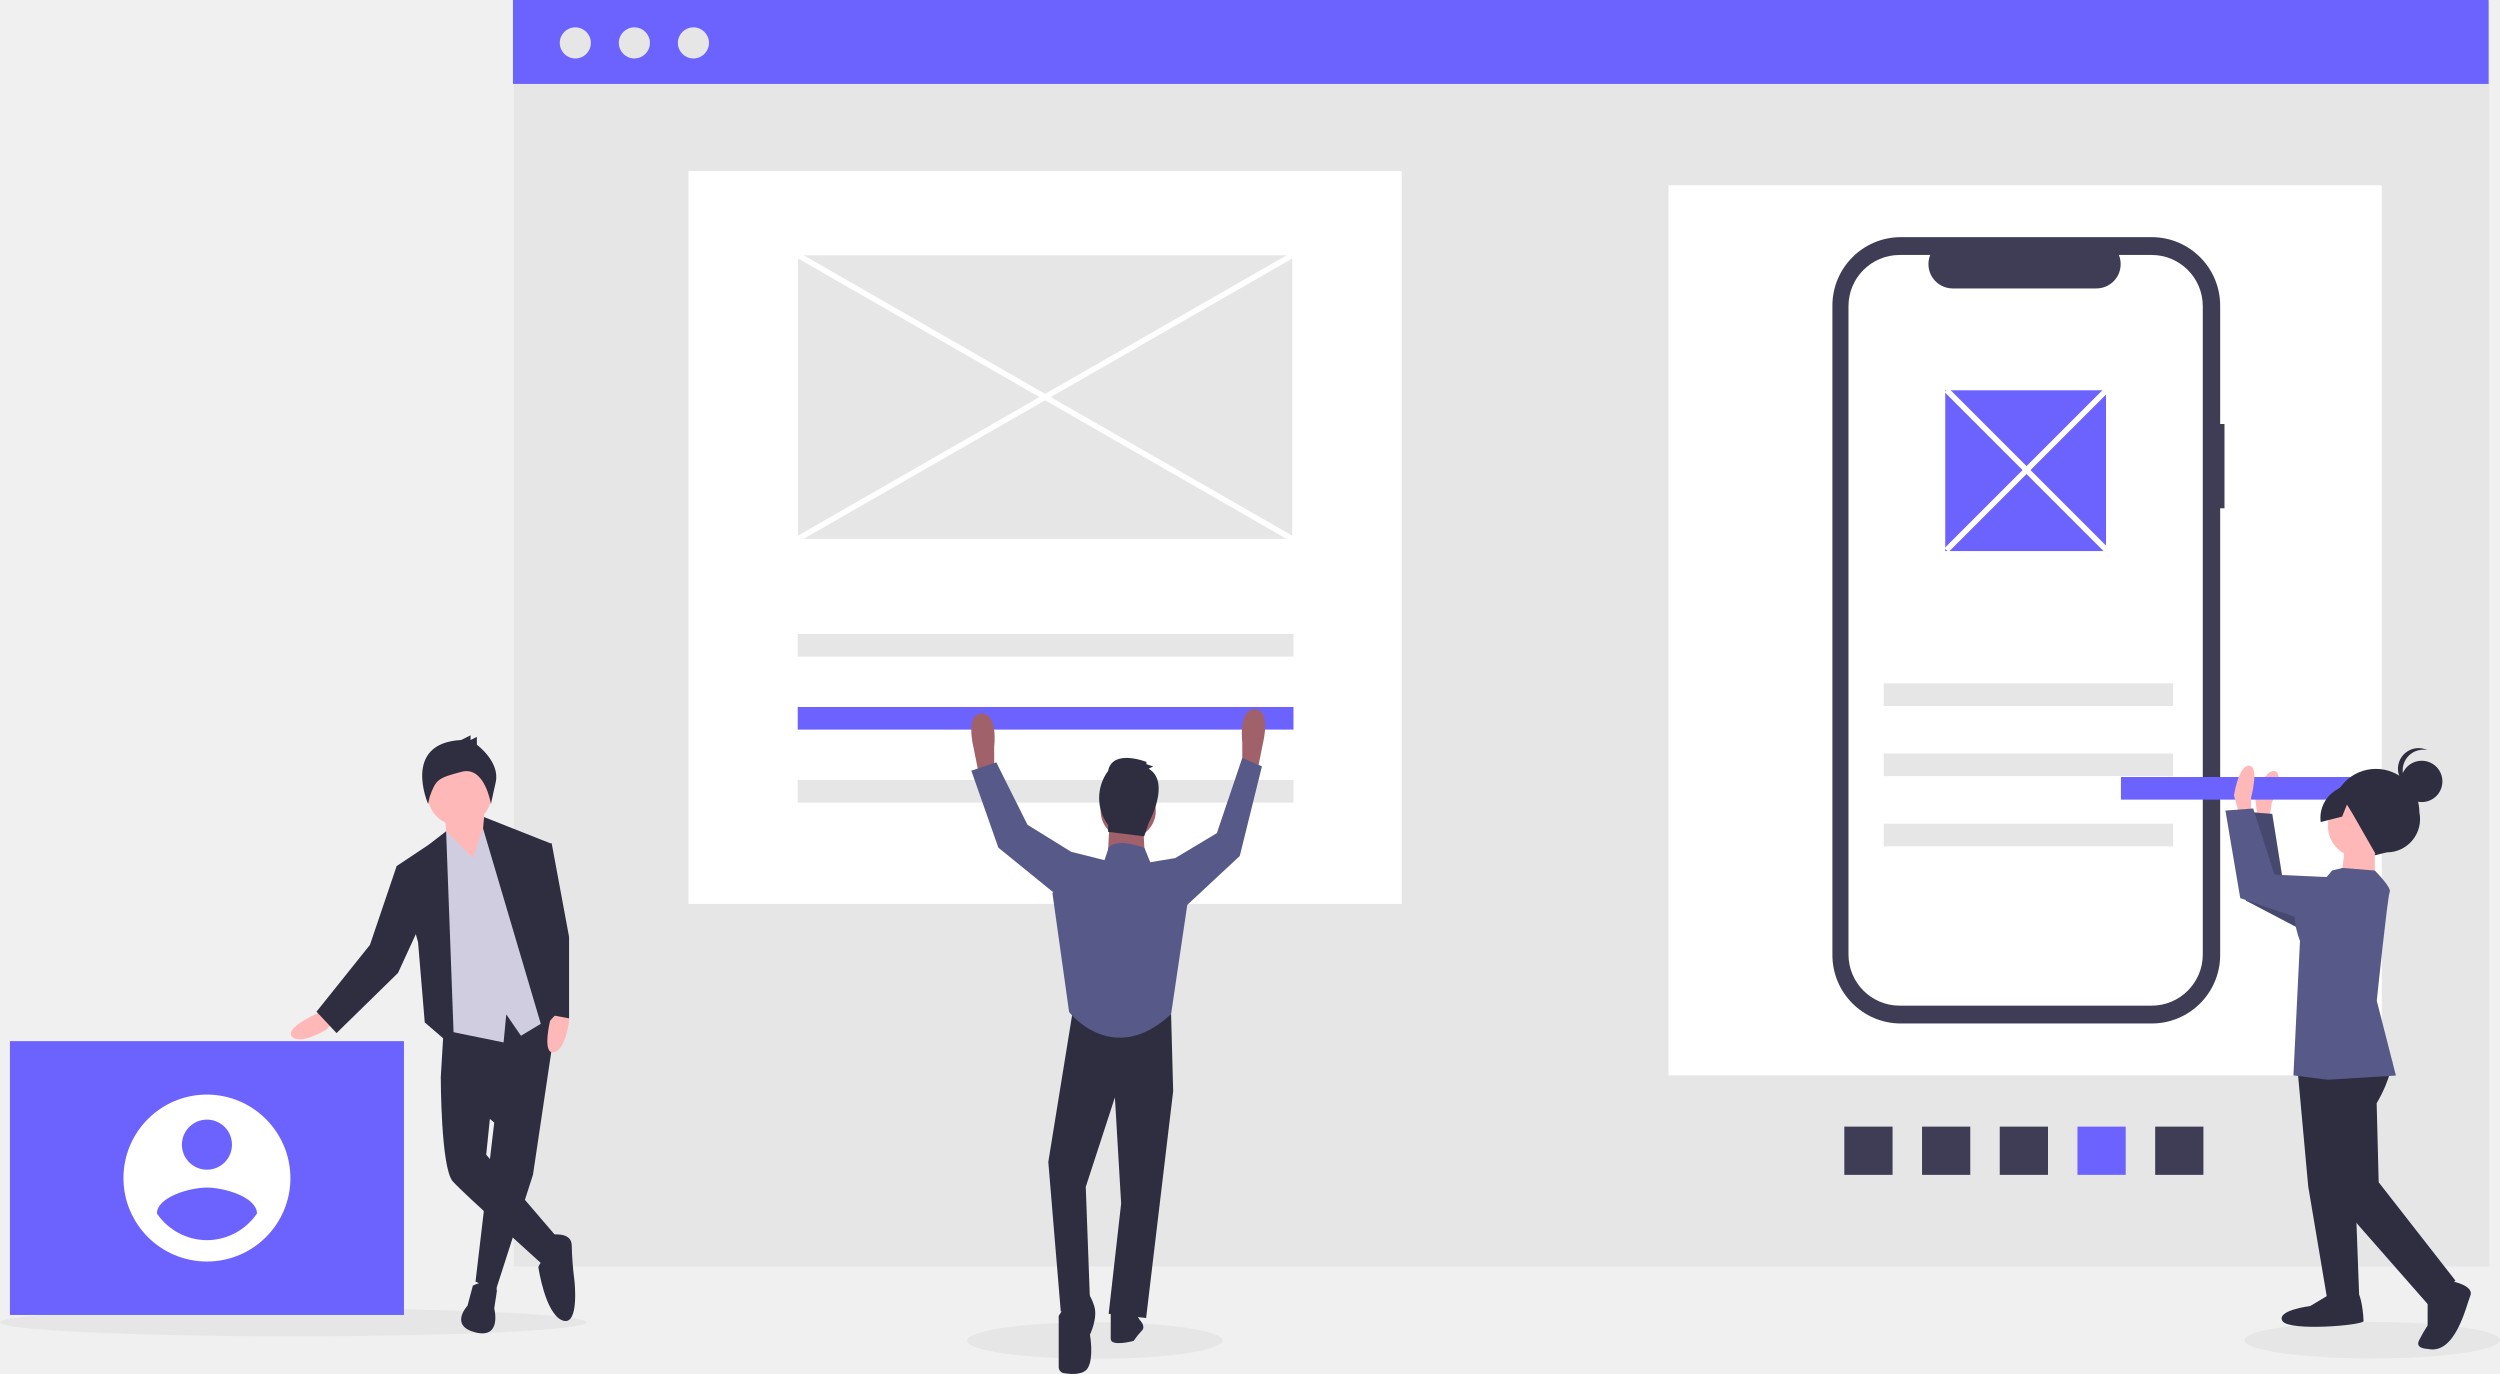
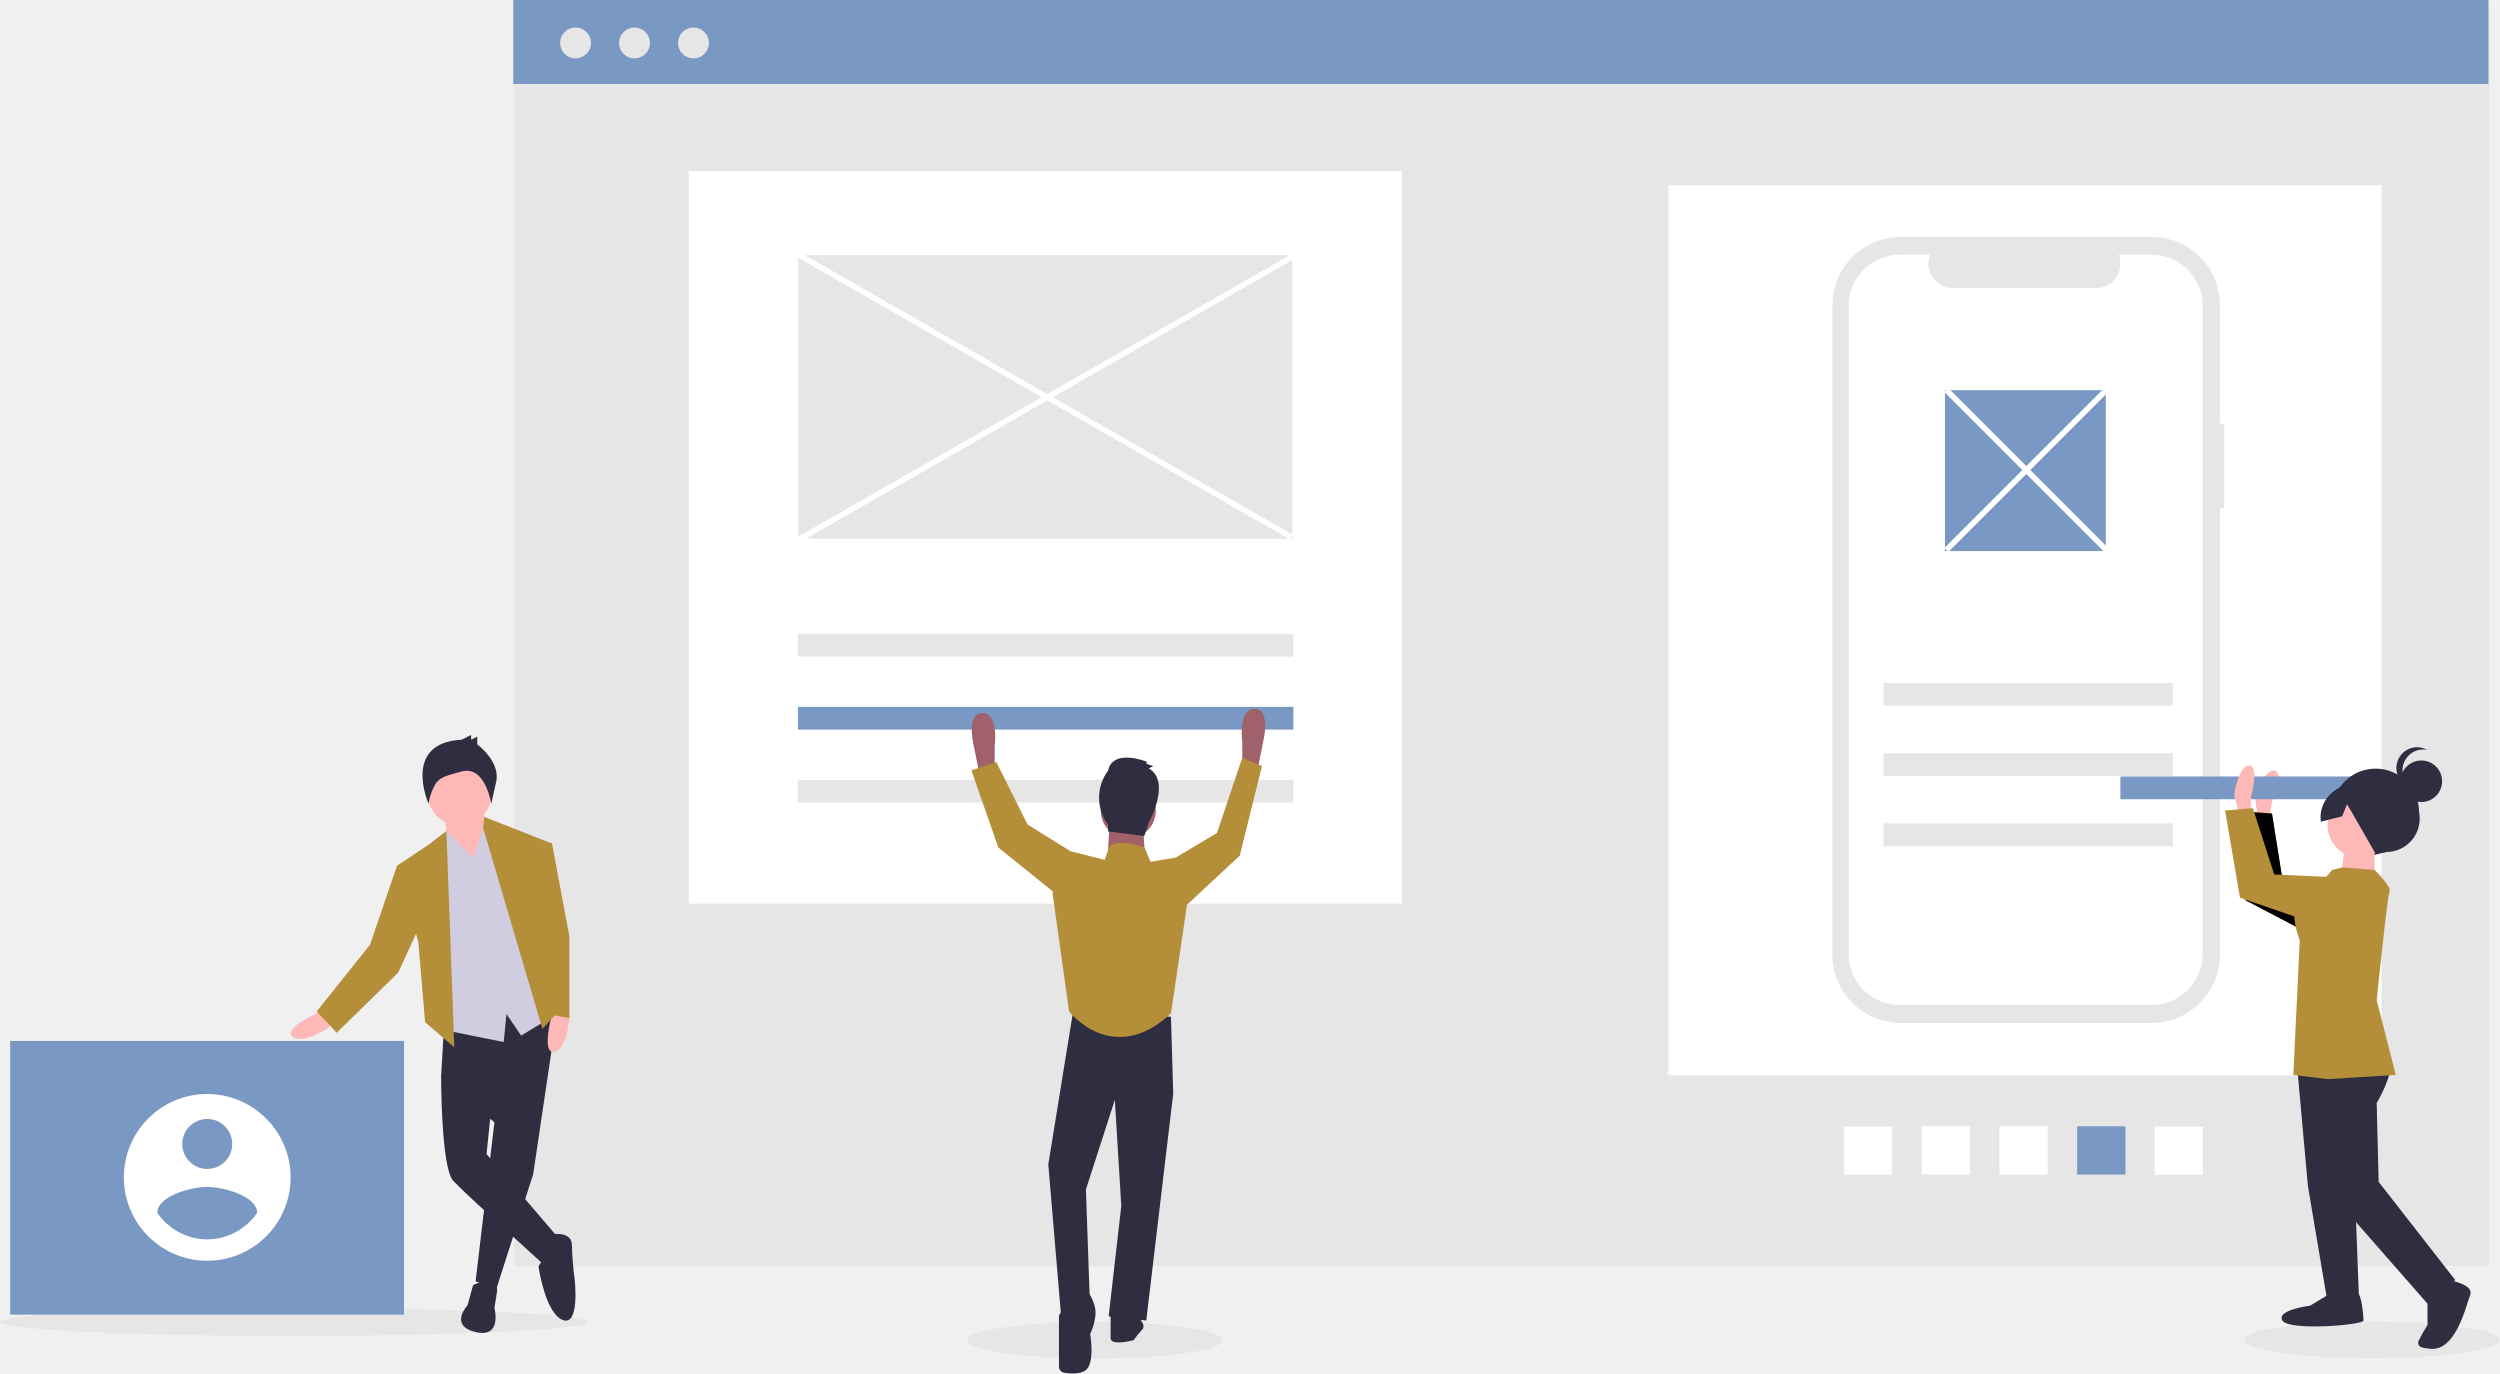
- <svg xmlns="http://www.w3.org/2000/svg" id="b66c9c51-8109-402d-a3f9-100a5bb3d153" data-name="Layer 1" width="890.302" height="489.3" viewBox="0 0 890.302 489.3">
-   <rect x="182.972" y="0.399" width="703.576" height="450.601" fill="#e6e6e6" />
-   <rect x="245.187" y="60.907" width="254" height="261" fill="#fff" />
-   <rect x="594.187" y="65.969" width="254" height="317" fill="#fff" />
-   <ellipse cx="844.802" cy="477.262" rx="45.5" ry="6.5" fill="#e6e6e6" />
-   <ellipse cx="389.9" cy="477.407" rx="45.5" ry="6.5" fill="#e6e6e6" />
-   <ellipse cx="104.425" cy="470.907" rx="104.425" ry="5" fill="#e6e6e6" />
-   <rect x="182.672" width="703.576" height="29.89" fill="#6c63ff" />
-   <circle cx="204.884" cy="15.282" r="5.54" fill="#e6e6e6" />
-   <circle cx="225.913" cy="15.282" r="5.54" fill="#e6e6e6" />
-   <circle cx="246.941" cy="15.282" r="5.54" fill="#e6e6e6" />
-   <path d="M947.036,356.349H945.497V314.198a24.396,24.396,0,0,0-24.396-24.396H831.8a24.396,24.396,0,0,0-24.396,24.396V545.439a24.396,24.396,0,0,0,24.396,24.396h89.302a24.396,24.396,0,0,0,24.396-24.396V386.352h1.539Z" transform="translate(-154.8491 -205.3501)" fill="#3f3d56" />
-   <path d="M921.086,296.149H909.429a8.655,8.655,0,0,1-8.014,11.924H850.256A8.656,8.656,0,0,1,842.242,296.149H831.354a18.218,18.218,0,0,0-18.218,18.218v230.902a18.218,18.218,0,0,0,18.218,18.218h89.732a18.218,18.218,0,0,0,18.218-18.218v-230.902A18.218,18.218,0,0,0,921.086,296.149Z" transform="translate(-154.8491 -205.3501)" fill="#fff" />
-   <rect x="284.09" y="225.776" width="176.544" height="8.053" fill="#e6e6e6" />
-   <rect x="284.09" y="251.776" width="176.544" height="8.053" fill="#6c63ff" />
-   <rect x="284.09" y="277.776" width="176.544" height="8.053" fill="#e6e6e6" />
-   <rect x="670.839" y="243.346" width="103.064" height="8.053" fill="#e6e6e6" />
-   <rect x="670.839" y="268.346" width="103.064" height="8.053" fill="#e6e6e6" />
-   <rect x="670.839" y="293.346" width="103.064" height="8.053" fill="#e6e6e6" />
-   <rect x="922.351" y="606.563" width="17.177" height="17.177" transform="translate(1391.242 -521.1374) rotate(90)" fill="#3f3d56" />
-   <rect x="894.676" y="606.563" width="17.177" height="17.177" transform="translate(1363.568 -493.4629) rotate(90)" fill="#6c63ff" />
-   <rect x="867.002" y="606.563" width="17.177" height="17.177" transform="translate(1335.893 -465.7884) rotate(90)" fill="#3f3d56" />
-   <rect x="839.327" y="606.563" width="17.177" height="17.177" transform="translate(1308.219 -438.1138) rotate(90)" fill="#3f3d56" />
-   <rect x="811.653" y="606.563" width="17.177" height="17.177" transform="translate(1280.544 -410.4393) rotate(90)" fill="#3f3d56" />
-   <rect x="692.742" y="138.99" width="57.258" height="57.258" fill="#6c63ff" />
-   <path d="M504.454,480.943l-.741,1.482-2.223-11.117s-2.965-11.858,2.965-11.858,4.447,11.858,4.447,11.858v8.152Z" transform="translate(-154.8491 -205.3501)" fill="#a0616a" />
-   <path d="M601.696,479.425l.741,1.482,2.223-11.117s2.965-11.858-2.965-11.858-4.447,11.858-4.447,11.858V477.943Z" transform="translate(-154.8491 -205.3501)" fill="#a0616a" />
-   <polygon points="382.215 358.94 373.322 413.784 377.768 467.145 388.144 462.699 386.662 422.677 397.038 390.808 399.261 428.606 394.815 467.886 408.155 469.369 417.79 388.585 417.049 361.163 382.215 358.94" fill="#2f2e41" />
-   <path d="M537.064,665.825l-5.188,8.152V692.194a2.209,2.209,0,0,0,1.856,2.18c2.543.417,6.97.714,8.52-1.868,2.223-3.706.741-11.858.741-11.858s2.965-5.929,1.482-10.376-2.965-5.188-2.965-5.188Z" transform="translate(-154.8491 -205.3501)" fill="#2f2e41" />
-   <path d="M559.298,673.237l1.482,2.223s2.223,2.223.741,3.706a28.966,28.966,0,0,0-2.965,3.706s-8.152,2.223-8.152-.741v-9.635Z" transform="translate(-154.8491 -205.3501)" fill="#2f2e41" />
-   <circle cx="401.778" cy="288.795" r="9.824" fill="#a0616a" />
-   <polygon points="395.185 291.867 394.444 305.949 407.784 306.69 407.043 292.608 395.185 291.867" fill="#a0616a" />
-   <path d="M564.486,512.41l-2.104-5.14s-9.754-3.754-12.719-.048l-1.482,4.447-11.858-2.965-6.67,14.823,5.929,42.245s15.564,20.011,36.316.741l5.929-40.021L573.38,510.928Z" transform="translate(-154.8491 -205.3501)" fill="#575a89" />
-   <polygon points="417.049 308.543 418.531 305.578 433.354 296.684 442.4 269.907 449.4 272.907 441.506 304.837 420.013 324.847 417.049 308.543" fill="#575a89" />
-   <polygon points="382.956 304.837 381.474 303.355 365.91 293.72 354.793 271.486 345.9 274.45 355.534 301.872 379.251 321.142 382.956 304.837" fill="#575a89" />
-   <path d="M563.919,479.1l1.606-.803-2.409-.803V476.691s-12.047-4.819-13.653,3.213a16.143,16.143,0,0,0,0,19.275v2.409l12.85,1.606,1.606-4.819S571.95,483.919,563.919,479.1Z" transform="translate(-154.8491 -205.3501)" fill="#2f2e41" />
-   <path d="M269.939,565.16l-2.855,1.428s-11.422,5.235-8.09,8.09,12.373-2.855,12.373-2.855l1.904-2.38Z" transform="translate(-154.8491 -205.3501)" fill="#ffb8b8" />
-   <polygon points="198.633 359.099 189.807 418.346 176.481 459.749 169.343 456.418 176.005 399.786 156.969 383.605 158.397 359.81 198.633 359.099" fill="#2f2e41" />
-   <path d="M323.24,663.196s8.09-4.283,8.566,1.904l-.952,6.187s2.855,10.946-6.663,8.566-2.855-9.518-2.855-9.518Z" transform="translate(-154.8491 -205.3501)" fill="#2f2e41" />
-   <path d="M318.005,583.72l-6.187,5.235s0,32.361,4.283,37.12,31.41,29.03,32.361,29.982,5.235-9.518,5.235-9.518l-25.699-29.982,1.904-18.56Z" transform="translate(-154.8491 -205.3501)" fill="#2f2e41" />
-   <path d="M350.842,645.112s7.614-1.428,7.614,3.807a115.231,115.231,0,0,0,.952,12.373s1.904,16.657-4.283,14.277-8.566-19.036-8.566-19.036a7.089,7.089,0,0,1,2.855-3.331C351.318,652.25,350.842,645.112,350.842,645.112Z" transform="translate(-154.8491 -205.3501)" fill="#2f2e41" />
-   <polygon points="172.198 288.424 173.626 306.033 169.819 312.695 159.349 302.701 158.397 289.376 172.198 288.424" fill="#ffb8b8" />
-   <circle cx="163.632" cy="282.713" r="11.422" fill="#ffb8b8" />
-   <polygon points="168.391 305.557 173.15 291.756 181.716 301.274 197.421 361.713 185.523 368.852 180.289 361.237 179.337 371.231 156.017 366.472 154.114 302.701 158.87 296.002 168.391 305.557" fill="#d0cde1" />
-   <polygon points="161.728 373.135 158.873 296.039 152.686 300.798 141.264 308.412 148.879 335.539 151.258 364.093 161.728 373.135" fill="#2f2e41" />
-   <polygon points="144.596 308.888 141.264 308.412 131.746 336.49 112.71 360.286 119.849 367.9 141.74 346.484 149.831 328.876 144.596 308.888" fill="#2f2e41" />
-   <path d="M351.417,565.595l-.649,3.126s-2.971,12.208,1.335,11.363,5.428-11.48,5.428-11.48l-.688-2.969Z" transform="translate(-154.8491 -205.3501)" fill="#ffb8b8" />
-   <polygon points="172.406 290.983 195.993 300.322 193.138 328.876 198.849 360.286 193.138 366.472 172.022 295.028 172.406 290.983" fill="#2f2e41" />
-   <path d="M319.079,468.881l3.353-1.676v1.676l2.235-1.118v2.794s8.382,6.146,6.705,13.41-1.676,7.823-1.676,7.823-2.119-13.814-10.501-11.579-9.056,2.639-11.291,8.785l-.606,2.636S297.846,469.998,319.079,468.881Z" transform="translate(-154.8491 -205.3501)" fill="#2f2e41" />
-   <polygon points="192.662 300.322 196.469 300.322 202.656 333.635 202.656 362.665 195.042 361.237 188.855 317.454 192.662 300.322" fill="#2f2e41" />
-   <rect x="3.535" y="370.772" width="140.321" height="97.511" fill="#6c63ff" />
-   <path d="M228.545,595.148a29.729,29.729,0,1,0,29.729,29.729A29.816,29.816,0,0,0,228.545,595.148Zm0,8.919a8.919,8.919,0,1,1-8.919,8.919,8.949,8.949,0,0,1,8.919-8.919Zm0,42.936a21.657,21.657,0,0,1-17.837-9.519c.143-5.946,11.892-9.219,17.837-9.219s17.694,3.273,17.837,9.219a21.693,21.693,0,0,1-17.837,9.519Z" transform="translate(-154.8491 -205.3501)" fill="#fff" />
-   <rect x="284.187" y="90.907" width="176" height="101" fill="#e6e6e6" />
-   <path d="M963.051,496.584l.815-5.26s4.753-10.805.996-11.388-6.891,9.704-6.891,9.704l1.375,10.986Z" transform="translate(-154.8491 -205.3501)" fill="#ffb8b8" />
-   <polygon points="846.67 321.051 813.089 314.306 809.187 289.847 799.302 289.084 799.785 320.707 828.962 336.004 846.67 321.051" fill="#575a89" />
-   <polygon points="846.67 321.051 813.089 314.306 809.187 289.847 799.302 289.084 799.785 320.707 828.962 336.004 846.67 321.051" opacity="0.2" />
-   <rect x="910.162" y="482.062" width="103.064" height="8.053" transform="translate(1768.539 766.8261) rotate(-180)" fill="#6c63ff" />
-   <path d="M956.49,494.78l.007-5.323s3.056-11.402-.746-11.407-5.336,10.639-5.336,10.639l3.028,10.649Z" transform="translate(-154.8491 -205.3501)" fill="#ffb8b8" />
-   <path d="M1000.202,510.025l4.607-1.123a11.862,11.862,0,0,0,11.642-14.211h0a15.504,15.504,0,0,0-15.485-15.524h0A15.504,15.504,0,0,0,985.443,494.652v0A12.321,12.321,0,0,0,1000.202,510.025Z" transform="translate(-154.8491 -205.3501)" fill="#2f2e41" />
-   <polygon points="818.254 381.458 822.005 422.524 828.797 462.833 840.203 462.847 838.732 423.305 832.709 375.393 818.254 381.458" fill="#2f2e41" />
-   <path d="M985.17,665.904l-7.61,4.553s-12.168,1.505-9.892,5.31,28.893,1.557,28.895.036-.748-9.886-2.269-9.888Z" transform="translate(-154.8491 -205.3501)" fill="#2f2e41" />
-   <path d="M1006.771,583.26s-.214,5.871-5.548,14.989l.725,28.135,27.33,35.012-9.896,8.352-33.409-38.061-8.307-45.634,10.659-10.632Z" transform="translate(-154.8491 -205.3501)" fill="#2f2e41" />
-   <path d="M1026.997,661.394s9.123,1.532,7.597,5.332-5.349,21.284-15.232,18.991c0,0-4.562-.006-3.038-3.045a55.004,55.004,0,0,1,3.048-5.319l.012-9.885Z" transform="translate(-154.8491 -205.3501)" fill="#2f2e41" />
-   <circle cx="840.415" cy="294.041" r="11.406" fill="#ffb8b8" />
-   <polygon points="845.728 301.652 845.712 314.578 833.546 314.563 835.083 301.639 845.728 301.652" fill="#ffb8b8" />
-   <path d="M985.359,515.347l3.687-.906,11.521.925s6.075,6.091,5.313,7.611-4.611,38.774-4.611,38.774l6.81,26.622-24.334,1.49-12.164-1.536,2.341-47.902s-5.306-12.933,1.542-16.727A29.954,29.954,0,0,0,985.359,515.347Z" transform="translate(-154.8491 -205.3501)" fill="#575a89" />
-   <polygon points="844.193 313.056 809.978 311.492 802.404 287.911 792.518 288.658 797.801 319.841 828.964 330.526 844.193 313.056" fill="#575a89" />
-   <circle cx="862.432" cy="278.279" r="7.359" fill="#2f2e41" />
-   <path d="M1010.492,479.674a7.355,7.355,0,0,1,8.807-7.205A7.355,7.355,0,1,0,1014.711,486.331,7.353,7.353,0,0,1,1010.492,479.674Z" transform="translate(-154.8491 -205.3501)" fill="#2f2e41" />
-   <path d="M1004.179,483.847l-9.921-1.827-7.63,4.782a11.573,11.573,0,0,0-5.331,11.295l7.641-1.937,1.711-4.29,2.038,3.34,8.267,14.454,8.37-4.552,5.333-8.358Z" transform="translate(-154.8491 -205.3501)" fill="#2f2e41" />
-   <rect x="526.036" y="245.297" width="2" height="202.921" transform="translate(-190.8885 425.9309) rotate(-60.15005)" fill="#fff" />
-   <rect x="425.576" y="345.758" width="202.921" height="2" transform="translate(-257.5169 102.9269) rotate(-29.84553)" fill="#fff" />
-   <rect x="875.536" y="332.452" width="2" height="80.61" transform="translate(-161.6969 523.6326) rotate(-45)" fill="#fff" />
-   <rect x="836.231" y="371.757" width="80.61" height="2" transform="translate(-161.6969 523.6326) rotate(-45)" fill="#fff" />
+ <svg xmlns="http://www.w3.org/2000/svg" width="890" height="489" viewBox="0 0 890.302 489.3">
+   <style>
+ 		.fill-primary {
+ 			fill: #7a98c4;
+ 		}
+ 
+ 		.fill-secondary {
+ 			fill: #b48e38;
+ 		}
+ 	</style>
+   <rect x="183" y="0.4" width="703.6" height="450.6" fill="#e6e6e6" />
+   <rect x="245.2" y="60.9" width="254" height="261" fill="#ffffff" />
+   <rect x="594.2" y="66" width="254" height="317" fill="#ffffff" />
+   <ellipse cx="844.8" cy="477.3" rx="45.5" ry="6.5" fill="#e6e6e6" />
+   <ellipse cx="389.9" cy="477.4" rx="45.5" ry="6.5" fill="#e6e6e6" />
+   <ellipse cx="104.4" cy="470.9" rx="104.4" ry="5" fill="#e6e6e6" />
+   <rect x="182.7" width="703.6" height="29.9" class="fill-primary" />
+   <circle cx="204.9" cy="15.3" r="5.5" fill="#e6e6e6" />
+   <circle cx="225.9" cy="15.3" r="5.5" fill="#e6e6e6" />
+   <circle cx="246.9" cy="15.3" r="5.5" fill="#e6e6e6" />
+   <path d="M 947 356.3 H 945.5 V 314.2 a 24.4 24.4 0 0 0 -24.4 -24.4 H 831.8 a 24.4 24.4 0 0 0 -24.4 24.4 V 545.4 a 24.4 24.4 0 0 0 24.4 24.4 h 89.3 a 24.4 24.4 0 0 0 24.4 -24.4 V 386.4 h 1.5 Z" transform="translate(-154.8,-205.4)" fill="#e6e6e6" />
+   <path d="M 921.1 296.1 H 909.4 a 8.7 8.7 0 0 1 -8 11.9 H 850.3 A 8.7 8.7 0 0 1 842.2 296.1 H 831.4 a 18.2 18.2 0 0 0 -18.2 18.2 v 230.9 a 18.2 18.2 0 0 0 18.2 18.2 h 89.7 a 18.2 18.2 0 0 0 18.2 -18.2 v -230.9 A 18.2 18.2 0 0 0 921.1 296.1 Z" transform="translate(-154.8,-205.4)" fill="#ffffff" />
+   <rect x="284.1" y="225.8" width="176.5" height="8.1" fill="#e6e6e6" />
+   <rect x="284.1" y="251.8" width="176.5" height="8.1" class="fill-primary" />
+   <rect x="284.1" y="277.8" width="176.5" height="8.1" fill="#e6e6e6" />
+   <rect x="670.8" y="243.3" width="103.1" height="8.1" fill="#e6e6e6" />
+   <rect x="670.8" y="268.3" width="103.1" height="8.1" fill="#e6e6e6" />
+   <rect x="670.8" y="293.3" width="103.1" height="8.1" fill="#e6e6e6" />
+   <rect x="922.4" y="606.6" width="17.2" height="17.2" transform="translate(1391.2,-521.1) rotate(90)" fill="#fff" />
+   <rect x="894.7" y="606.6" width="17.2" height="17.2" transform="translate(1363.6,-493.5) rotate(90)" class="fill-primary" />
+   <rect x="867" y="606.6" width="17.2" height="17.2" transform="translate(1335.9,-465.8) rotate(90)" fill="#fff" />
+   <rect x="839.3" y="606.6" width="17.2" height="17.2" transform="translate(1308.2,-438.1) rotate(90)" fill="#fff" />
+   <rect x="811.7" y="606.6" width="17.2" height="17.2" transform="matrix(0,1,-1,0,1280.5,-410.4)" fill="#fff" />
+   <rect x="692.7" y="139" width="57.3" height="57.3" class="fill-primary" />
+   <path d="M 504.5 480.9 l -0.7 1.5 l -2.2 -11.1 s -3 -11.9 3 -11.9 s 4.4 11.9 4.4 11.9 v 8.2 Z" transform="translate(-154.8,-205.4)" fill="#a0616a" />
+   <path d="M 601.7 479.4 l 0.7 1.5 l 2.2 -11.1 s 3 -11.9 -3 -11.9 s -4.4 11.9 -4.4 11.9 V 477.9 Z" transform="translate(-154.8,-205.4)" fill="#a0616a" />
+   <polygon points="382.2,359.9 373.3,414.8 377.8,468.1 388.1,463.7 386.7,423.7 397,391.8 399.3,429.6 394.8,468.9 408.2,470.4 417.8,389.6 417,362.2 382.2,359.9" fill="#2f2e41" />
+   <path d="M 537.1 665.8 l -5.2 8.2 V 692.2 a 2.2 2.2 0 0 0 1.9 2.2 c 2.5 0.4 7 0.7 8.5 -1.9 c 2.2 -3.7 0.7 -11.9 0.7 -11.9 s 3 -5.9 1.5 -10.4 s -3 -5.2 -3 -5.2 Z" transform="translate(-154.8,-205.4)" fill="#2f2e41" />
+   <path d="M 559.3 673.2 l 1.5 2.2 s 2.2 2.2 0.7 3.7 a 29 29 0 0 0 -3 3.7 s -8.2 2.2 -8.2 -0.7 v -9.6 Z" transform="translate(-154.8,-205.4)" fill="#2f2e41" />
+   <circle cx="401.8" cy="288.8" r="9.8" fill="#a0616a" />
+   <polygon points="395.2,291.9 394.4,305.9 407.8,306.7 407,292.6 395.2,291.9" fill="#a0616a" />
+   <path d="M 564.5 512.4 l -2.1 -5.1 s -9.8 -3.8 -12.7 0 l -1.5 4.4 l -11.9 -3 l -6.7 14.8 l 5.9 42.2 s 15.6 20 36.3 0.7 l 5.9 -40 L 573.4 510.9 Z" transform="translate(-154.8,-205.4)" class="fill-secondary" />
+   <polygon points="417,308.5 418.5,305.6 433.4,296.7 442.4,269.9 449.4,272.9 441.5,304.8 420,324.8 417,308.5" class="fill-secondary" />
+   <polygon points="383,304.8 381.5,303.4 365.9,293.7 354.8,271.5 345.9,274.4 355.5,301.9 379.3,321.1 383,304.8" class="fill-secondary" />
+   <path d="M 563.9 479.1 l 1.6 -0.8 l -2.4 -0.8 V 476.7 s -12 -4.8 -13.7 3.2 a 16.1 16.1 0 0 0 0 19.3 v 2.4 l 12.9 1.6 l 1.6 -4.8 S 572 483.9 563.9 479.1 Z" transform="translate(-154.8,-205.4)" fill="#2f2e41" />
+   <path d="M 269.9 565.2 l -2.9 1.4 s -11.4 5.2 -8.1 8.1 s 12.4 -2.9 12.4 -2.9 l 1.9 -2.4 Z" transform="translate(-154.8,-205.4)" fill="#ffb8b8" />
+   <polygon points="198.6,359.1 189.8,418.3 176.5,459.7 169.3,456.4 176,399.8 157,383.6 158.4,359.8 198.6,359.1" fill="#2f2e41" />
+   <path d="M 323.2 663.2 s 8.1 -4.3 8.6 1.9 l -1 6.2 s 2.9 10.9 -6.7 8.6 s -2.9 -9.5 -2.9 -9.5 Z" transform="translate(-154.8,-205.4)" fill="#2f2e41" />
+   <path d="M 318 583.7 l -6.2 5.2 s 0 32.4 4.3 37.1 s 31.4 29 32.4 30 s 5.2 -9.5 5.2 -9.5 l -25.7 -30 l 1.9 -18.6 Z" transform="translate(-154.8,-205.4)" fill="#2f2e41" />
+   <path d="M 350.8 645.1 s 7.6 -1.4 7.6 3.8 a 115.2 115.2 0 0 0 1 12.4 s 1.9 16.7 -4.3 14.3 s -8.6 -19 -8.6 -19 a 7.1 7.1 0 0 1 2.9 -3.3 C 351.3 652.3 350.8 645.1 350.8 645.1 Z" transform="translate(-154.8,-205.4)" fill="#2f2e41" />
+   <polygon points="172.2,288.4 173.6,306 169.8,312.7 159.3,302.7 158.4,289.4 172.2,288.4" fill="#ffb8b8" />
+   <circle cx="163.6" cy="282.7" r="11.4" fill="#ffb8b8" />
+   <polygon points="168.4,305.6 173.2,291.8 181.7,301.3 197.4,361.7 185.5,368.9 180.3,361.2 179.3,371.2 156,366.5 154.1,302.7 158.9,296 168.4,305.6" fill="#d0cde1" />
+   <polygon points="161.7,373.1 158.9,296 152.7,300.8 141.3,308.4 148.9,335.5 151.3,364.1 161.7,373.1" class="fill-secondary" />
+   <polygon points="144.6,308.9 141.3,308.4 131.7,336.5 112.7,360.3 119.8,367.9 141.7,346.5 149.8,328.9 144.6,308.9" class="fill-secondary" />
+   <path d="M 351.4 565.6 l -0.6 3.1 s -3 12.2 1.3 11.4 s 5.4 -11.5 5.4 -11.5 l -0.7 -3 Z" transform="translate(-154.8,-205.4)" fill="#ffb8b8" />
+   <polygon points="172.4,291 196,300.3 193.1,328.9 198.8,360.3 193.1,366.5 172,295 172.4,291" class="fill-secondary" />
+   <path d="M 319.1 468.9 l 3.4 -1.7 v 1.7 l 2.2 -1.1 v 2.8 s 8.4 6.1 6.7 13.4 s -1.7 7.8 -1.7 7.8 s -2.1 -13.8 -10.5 -11.6 s -9.1 2.6 -11.3 8.8 l -0.6 2.6 S 297.8 470 319.1 468.9 Z" transform="translate(-154.8,-205.4)" fill="#2f2e41" />
+   <polygon points="192.7,300.3 196.5,300.3 202.7,333.6 202.7,362.7 195,361.2 188.9,317.5 192.7,300.3" class="fill-secondary" />
+   <rect x="3.5" y="370.8" width="140.3" height="97.5" class="fill-primary" />
+   <path d="M 228.5 595.1 a 29.7 29.7 0 1 0 29.7 29.7 A 29.8 29.8 0 0 0 228.5 595.1 Z m 0 8.9 a 8.9 8.9 0 1 1 -8.9 8.9 a 8.9 8.9 0 0 1 8.9 -8.9 Z m 0 42.9 a 21.7 21.7 0 0 1 -17.8 -9.5 c 0.1 -5.9 11.9 -9.2 17.8 -9.2 s 17.7 3.3 17.8 9.2 a 21.7 21.7 0 0 1 -17.8 9.5 Z" transform="translate(-154.8,-205.4)" fill="#ffffff" />
+   <rect x="284.2" y="90.9" width="176" height="101" fill="#e6e6e6" />
+   <path d="M 963.1 496.6 l 0.8 -5.3 s 4.8 -10.8 1 -11.4 s -6.9 9.7 -6.9 9.7 l 1.4 11 Z" transform="translate(-154.8,-205.4)" fill="#ffb8b8" />
+   <polygon points="846.7,321.1 813.1,314.3 809.2,289.8 799.3,289.1 799.8,320.7 829,336 846.7,321.1" class="fill-secondary" />
+   <polygon points="846.7,321.1 813.1,314.3 809.2,289.8 799.3,289.1 799.8,320.7 829,336 846.7,321.1" />
+   <rect x="910.2" y="482.1" width="103.1" height="8.1" transform="translate(1768.5,766.8) rotate(-180)" class="fill-primary" />
+   <path d="M 956.5 494.8 l 0 -5.3 s 3.1 -11.4 -0.7 -11.4 s -5.3 10.6 -5.3 10.6 l 3 10.6 Z" transform="translate(-154.8,-205.4)" fill="#ffb8b8" />
+   <path d="M 1000.2 510 l 4.6 -1.1 a 11.9 11.9 0 0 0 11.6 -14.2 h 0 a 15.5 15.5 0 0 0 -15.5 -15.5 h 0 A 15.5 15.5 0 0 0 985.4 494.7 v 0 A 12.3 12.3 0 0 0 1000.2 510 Z" transform="translate(-154.8,-205.4)" fill="#2f2e41" />
+   <polygon points="818.3,381.5 822,422.5 828.8,462.8 840.2,462.8 838.7,423.3 832.7,375.4 818.3,381.5" fill="#2f2e41" />
+   <path d="M 985.2 665.9 l -7.6 4.6 s -12.2 1.5 -9.9 5.3 s 28.9 1.6 28.9 0 s -0.7 -9.9 -2.3 -9.9 Z" transform="translate(-154.8,-205.4)" fill="#2f2e41" />
+   <path d="M 1006.8 583.3 s -0.2 5.9 -5.5 15 l 0.7 28.1 l 27.3 35 l -9.9 8.4 l -33.4 -38.1 l -8.3 -45.6 l 10.7 -10.6 Z" transform="translate(-154.8,-205.4)" fill="#2f2e41" />
+   <path d="M 1027 661.4 s 9.1 1.5 7.6 5.3 s -5.3 21.3 -15.2 19 c 0 0 -4.6 0 -3 -3 a 55 55 0 0 1 3 -5.3 l 0 -9.9 Z" transform="translate(-154.8,-205.4)" fill="#2f2e41" />
+   <circle cx="840.4" cy="294" r="11.4" fill="#ffb8b8" />
+   <polygon points="845.7,301.7 845.7,314.6 833.5,314.6 835.1,301.6 845.7,301.7" fill="#ffb8b8" />
+   <path d="M 985.4 515.3 l 3.7 -0.9 l 11.5 0.9 s 6.1 6.1 5.3 7.6 s -4.6 38.8 -4.6 38.8 l 6.8 26.6 l -24.3 1.5 l -12.2 -1.5 l 2.3 -47.9 s -5.3 -12.9 1.5 -16.7 A 30 30 0 0 0 985.4 515.3 Z" transform="translate(-154.8,-205.4)" class="fill-secondary" />
+   <polygon points="844.2,313.1 810,311.5 802.4,287.9 792.5,288.7 797.8,319.8 829,330.5 844.2,313.1" class="fill-secondary" />
+   <circle cx="862.4" cy="278.3" r="7.4" fill="#2f2e41" />
+   <path d="M 1010.5 479.7 a 7.4 7.4 0 0 1 8.8 -7.2 A 7.4 7.4 0 1 0 1014.7 486.3 A 7.4 7.4 0 0 1 1010.5 479.7 Z" transform="translate(-154.8,-205.4)" fill="#2f2e41" />
+   <path d="M 1004.2 483.8 l -9.9 -1.8 l -7.6 4.8 a 11.6 11.6 0 0 0 -5.3 11.3 l 7.6 -1.9 l 1.7 -4.3 l 2 3.3 l 8.3 14.5 l 8.4 -4.6 l 5.3 -8.4 Z" transform="translate(-154.8,-205.4)" fill="#2f2e41" />
+   <rect x="526" y="245.3" width="2" height="202.9" transform="translate(-190.9,425.9) rotate(-60.2)" fill="#ffffff" />
+   <rect x="425.6" y="345.8" width="202.9" height="2" transform="translate(-257.5,102.9) rotate(-29.8)" fill="#ffffff" />
+   <rect x="875.5" y="332.5" width="2" height="80.6" transform="translate(-161.7,523.6) rotate(-45)" fill="#ffffff" />
+   <rect x="836.2" y="371.8" width="80.6" height="2" transform="translate(-161.7,523.6) rotate(-45)" fill="#ffffff" />
</svg>
